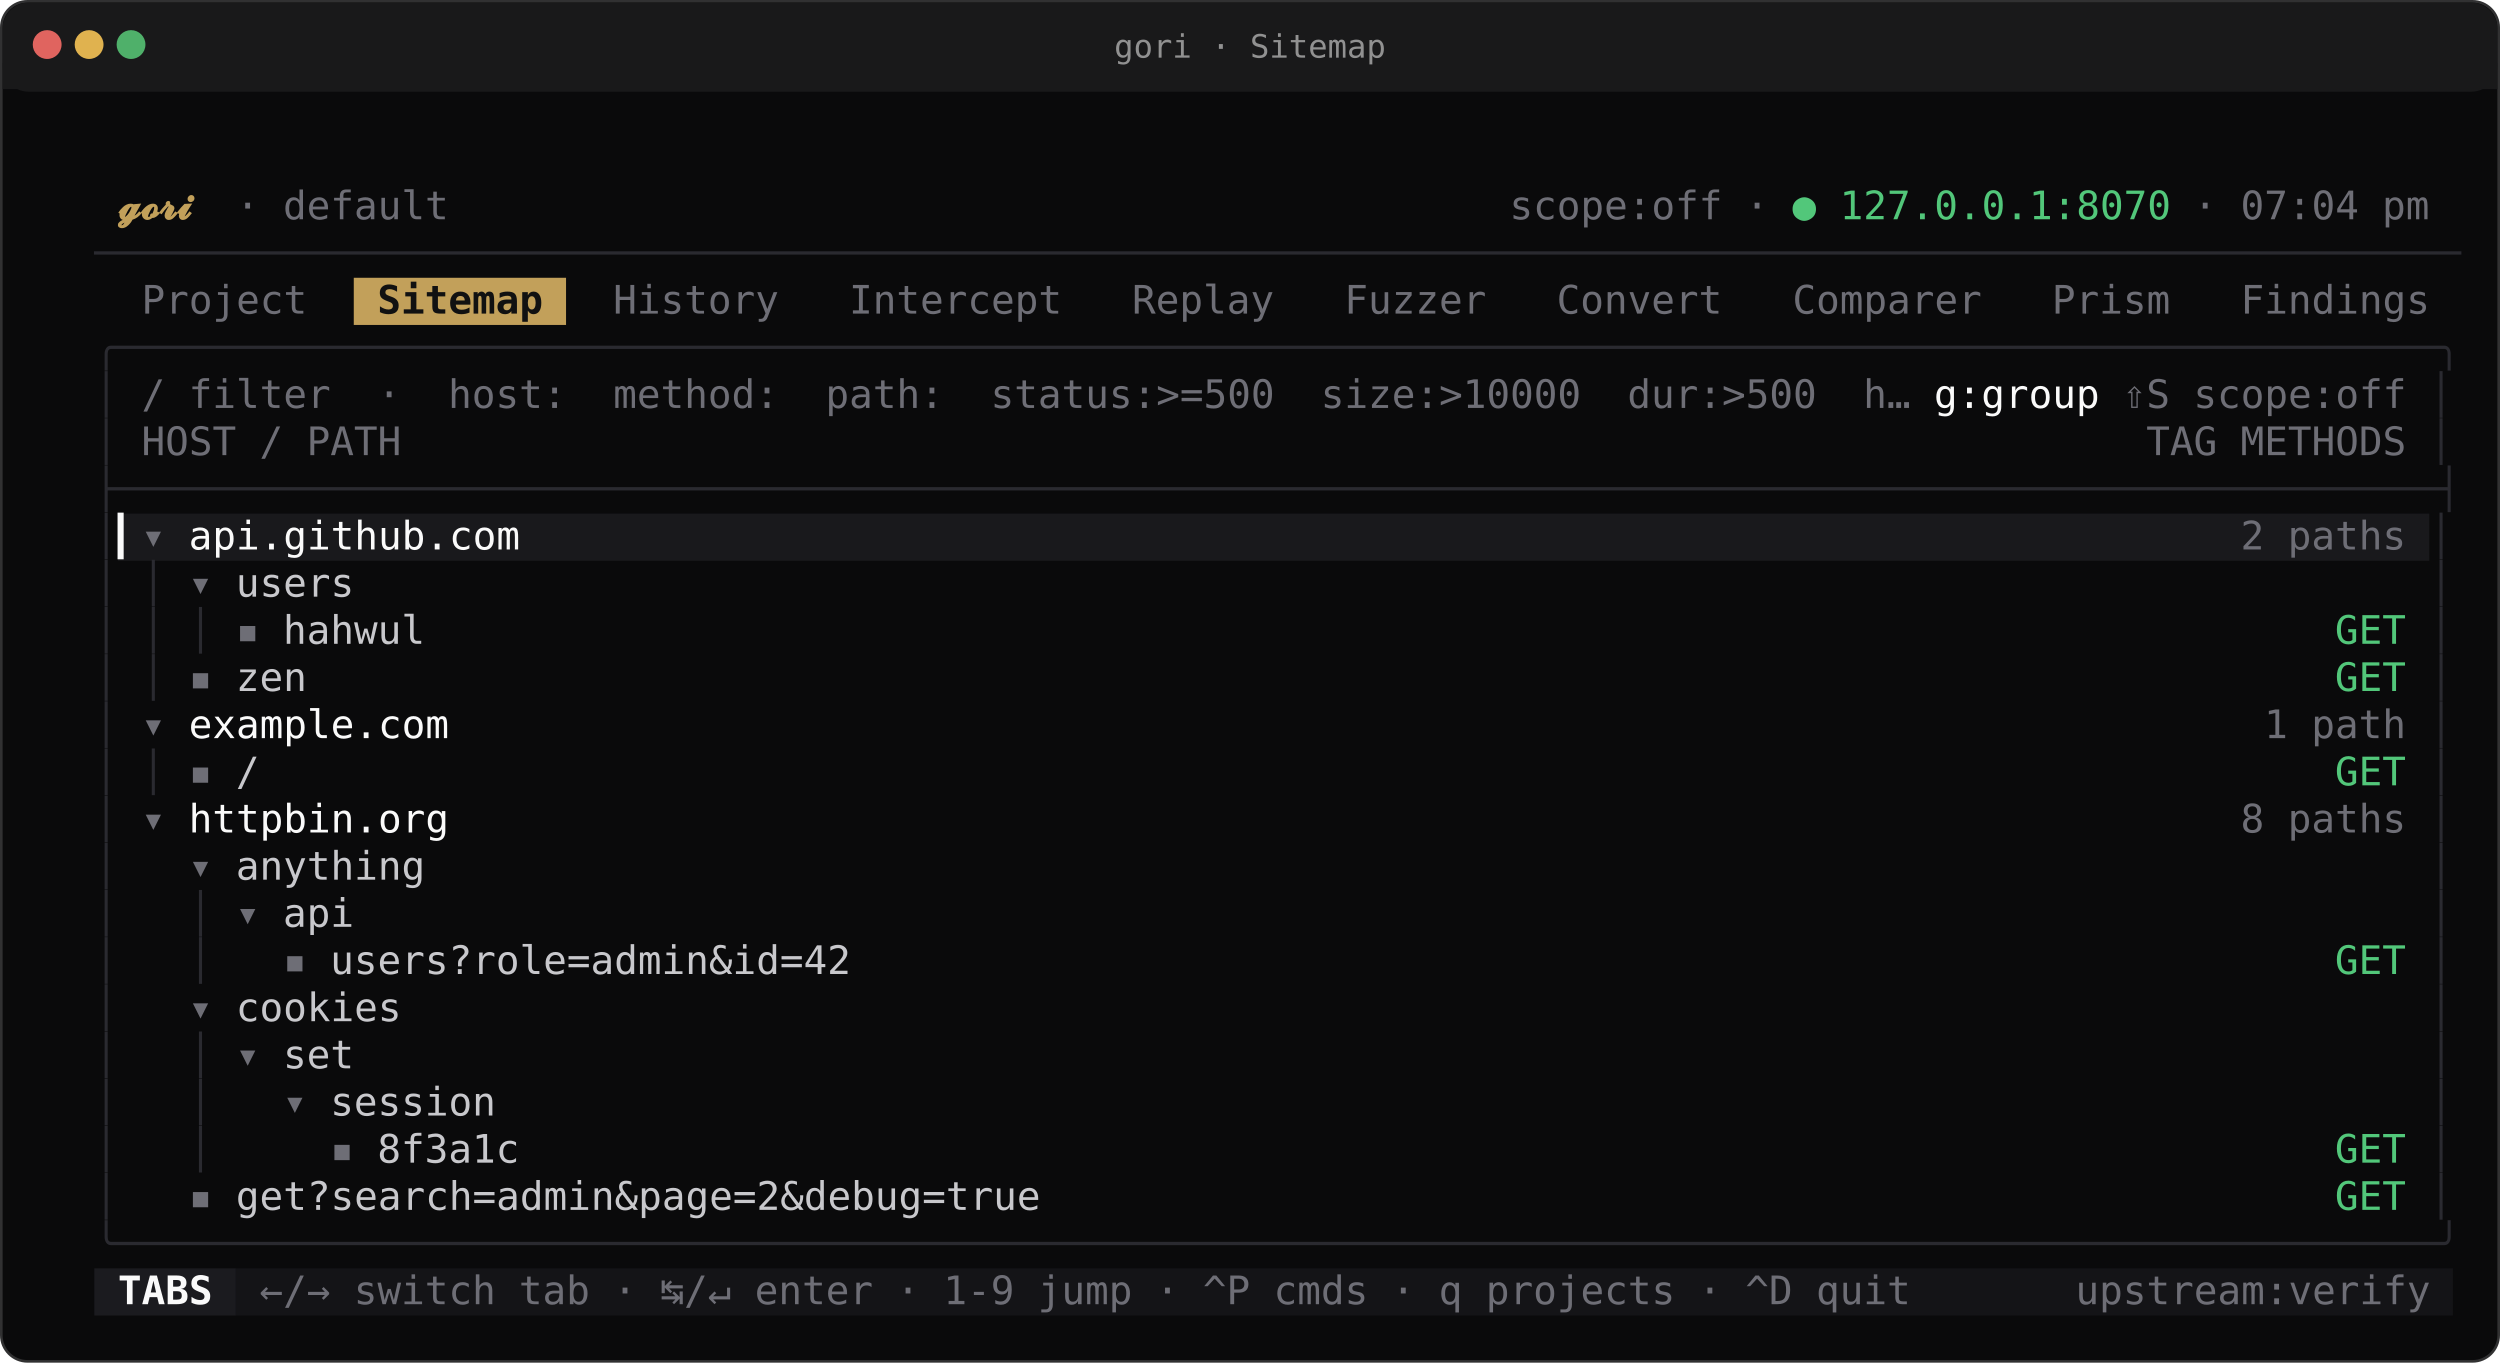
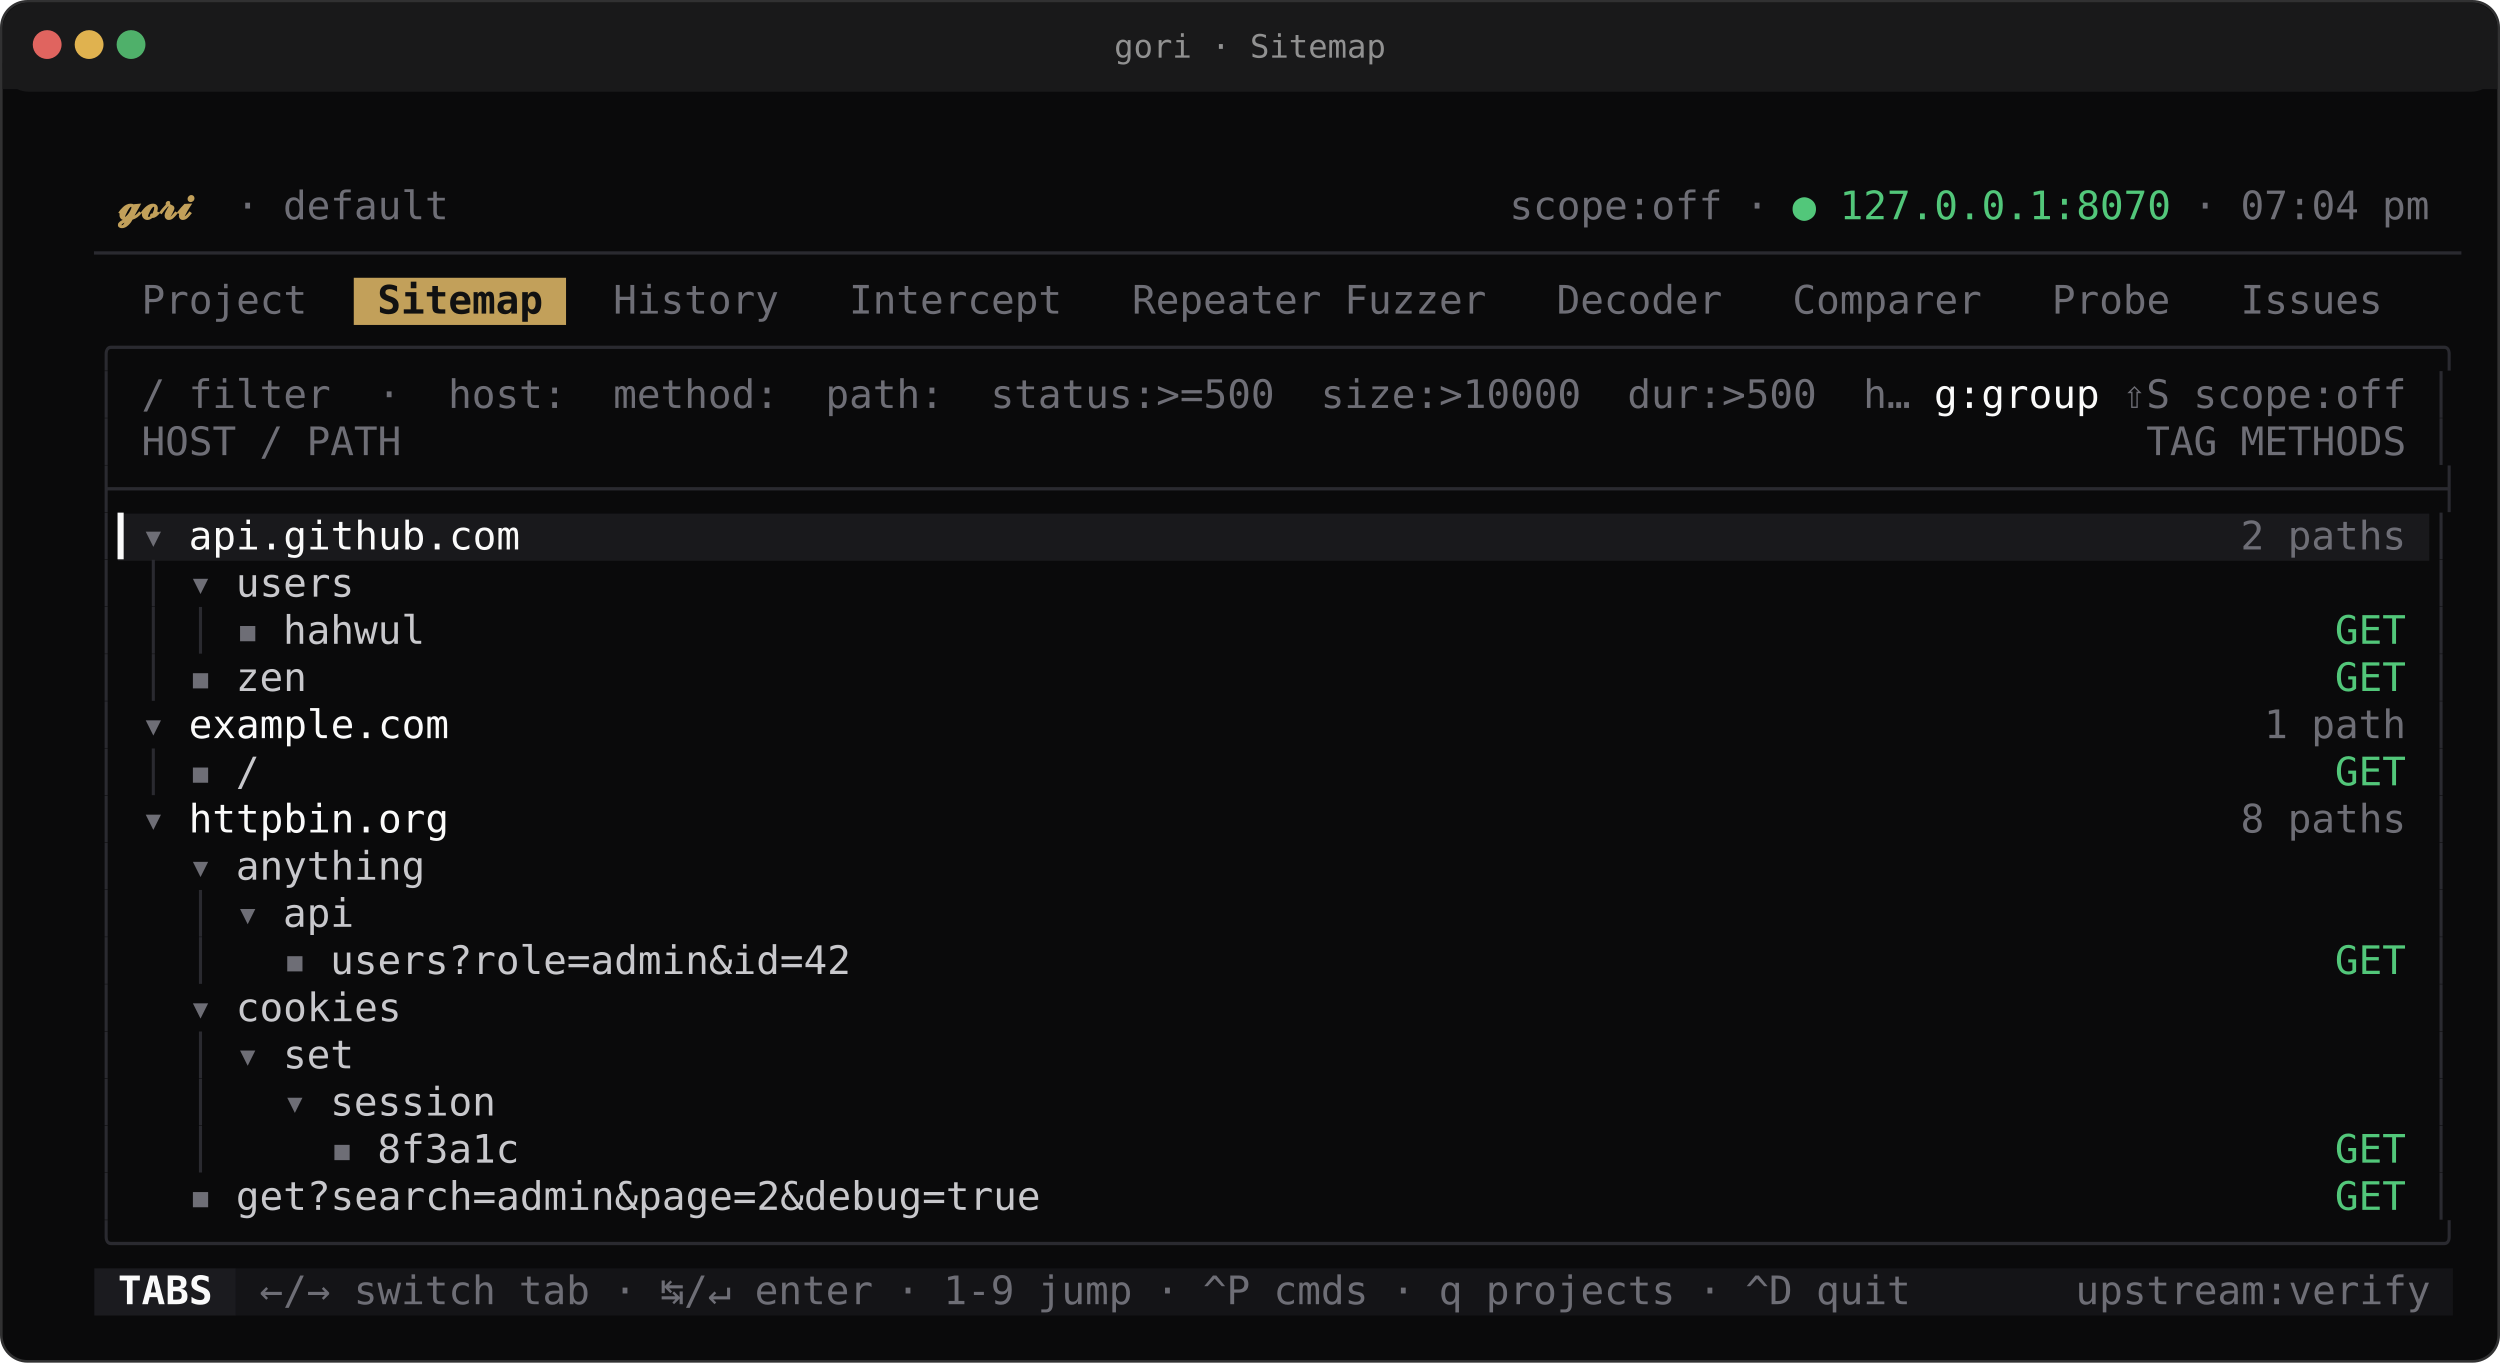
<svg xmlns="http://www.w3.org/2000/svg" width="954" height="520" viewBox="0 0 954.0 520.0" font-family="ui-monospace,'SF Mono','JetBrains Mono',Menlo,Consolas,monospace" font-size="15.0px" role="img" aria-label="gori · Sitemap">
  <rect x="0.5" y="0.5" width="953.0" height="519.0" rx="10" ry="10" fill="#0a0a0b" stroke="#313132" stroke-width="1" />
  <rect x="1" y="1" width="952.0" height="34.0" rx="10" ry="10" fill="#19191a" />
  <rect x="1" y="24.0" width="952.0" height="10" fill="#19191a" />
  <circle cx="18.0" cy="17.0" r="5.5" fill="#e0645f" />
  <circle cx="34.0" cy="17.0" r="5.5" fill="#e0b24f" />
  <circle cx="50.0" cy="17.0" r="5.5" fill="#4fb06a" />
  <text x="477.0" y="22.0" text-anchor="middle" fill="#919191" font-size="12.3px">gori · Sitemap</text>
  <rect x="135.00" y="106.00" width="81.00" height="18.00" fill="#c2a05a" />
  <rect x="45.00" y="196.00" width="882.00" height="18.00" fill="#19191c" />
  <rect x="36.00" y="484.00" width="54.00" height="18.00" fill="#1b1b1f" />
  <rect x="90.00" y="484.00" width="846.00" height="18.00" fill="#141417" />
  <text x="45.00" y="83.68" textLength="36.00" lengthAdjust="spacingAndGlyphs" fill="#c2a05a" font-weight="700" xml:space="preserve">𝓰𝓸𝓻𝓲</text>
  <text x="90.00" y="83.68" textLength="9.00" lengthAdjust="spacingAndGlyphs" fill="#6e6e76" xml:space="preserve">·</text>
  <text x="108.00" y="83.68" textLength="63.00" lengthAdjust="spacingAndGlyphs" fill="#6e6e76" xml:space="preserve">default</text>
  <text x="576.00" y="83.68" textLength="81.00" lengthAdjust="spacingAndGlyphs" fill="#6e6e76" xml:space="preserve">scope:off</text>
  <text x="666.00" y="83.68" textLength="9.00" lengthAdjust="spacingAndGlyphs" fill="#6e6e76" xml:space="preserve">·</text>
  <text x="684.00" y="83.68" textLength="9.00" lengthAdjust="spacingAndGlyphs" fill="#52c77a" xml:space="preserve">●</text>
  <text x="702.00" y="83.68" textLength="126.00" lengthAdjust="spacingAndGlyphs" fill="#52c77a" xml:space="preserve">127.0.0.1:8070</text>
  <text x="837.00" y="83.68" textLength="9.00" lengthAdjust="spacingAndGlyphs" fill="#6e6e76" xml:space="preserve">·</text>
  <text x="855.00" y="83.68" textLength="45.00" lengthAdjust="spacingAndGlyphs" fill="#6e6e76" xml:space="preserve">07:04</text>
  <text x="909.00" y="83.68" textLength="18.00" lengthAdjust="spacingAndGlyphs" fill="#6e6e76" xml:space="preserve">pm</text>
  <text x="36.00" y="101.68" textLength="900.00" lengthAdjust="spacingAndGlyphs" fill="#2a2a30" xml:space="preserve">────────────────────────────────────────────────────────────────────────────────────────────────────</text>
  <text x="54.00" y="119.68" textLength="63.00" lengthAdjust="spacingAndGlyphs" fill="#6e6e76" xml:space="preserve">Project</text>
  <text x="144.00" y="119.68" textLength="63.00" lengthAdjust="spacingAndGlyphs" fill="#111111" font-weight="700" xml:space="preserve">Sitemap</text>
  <text x="234.00" y="119.68" textLength="63.00" lengthAdjust="spacingAndGlyphs" fill="#6e6e76" xml:space="preserve">History</text>
  <text x="324.00" y="119.68" textLength="81.00" lengthAdjust="spacingAndGlyphs" fill="#6e6e76" xml:space="preserve">Intercept</text>
-   <text x="432.00" y="119.68" textLength="54.00" lengthAdjust="spacingAndGlyphs" fill="#6e6e76" xml:space="preserve">Replay</text>
+   <text x="432.00" y="119.68" textLength="54.00" lengthAdjust="spacingAndGlyphs" fill="#6e6e76" xml:space="preserve">Repeater</text>
  <text x="513.00" y="119.68" textLength="54.00" lengthAdjust="spacingAndGlyphs" fill="#6e6e76" xml:space="preserve">Fuzzer</text>
-   <text x="594.00" y="119.68" textLength="63.00" lengthAdjust="spacingAndGlyphs" fill="#6e6e76" xml:space="preserve">Convert</text>
+   <text x="594.00" y="119.68" textLength="63.00" lengthAdjust="spacingAndGlyphs" fill="#6e6e76" xml:space="preserve">Decoder</text>
  <text x="684.00" y="119.68" textLength="72.00" lengthAdjust="spacingAndGlyphs" fill="#6e6e76" xml:space="preserve">Comparer</text>
-   <text x="783.00" y="119.68" textLength="45.00" lengthAdjust="spacingAndGlyphs" fill="#6e6e76" xml:space="preserve">Prism</text>
-   <text x="855.00" y="119.68" textLength="72.00" lengthAdjust="spacingAndGlyphs" fill="#6e6e76" xml:space="preserve">Findings</text>
+   <text x="783.00" y="119.68" textLength="45.00" lengthAdjust="spacingAndGlyphs" fill="#6e6e76" xml:space="preserve">Probe</text>
+   <text x="855.00" y="119.68" textLength="72.00" lengthAdjust="spacingAndGlyphs" fill="#6e6e76" xml:space="preserve">Issues</text>
  <text x="36.00" y="137.68" textLength="900.00" lengthAdjust="spacingAndGlyphs" fill="#2a2a30" xml:space="preserve">╭──────────────────────────────────────────────────────────────────────────────────────────────────╮</text>
  <text x="36.00" y="155.68" textLength="9.00" lengthAdjust="spacingAndGlyphs" fill="#2a2a30" xml:space="preserve">│</text>
  <text x="54.00" y="155.68" textLength="9.00" lengthAdjust="spacingAndGlyphs" fill="#6e6e76" xml:space="preserve">/</text>
  <text x="72.00" y="155.68" textLength="54.00" lengthAdjust="spacingAndGlyphs" fill="#6e6e76" xml:space="preserve">filter</text>
  <text x="144.00" y="155.68" textLength="9.00" lengthAdjust="spacingAndGlyphs" fill="#6e6e76" xml:space="preserve">·</text>
  <text x="171.00" y="155.68" textLength="45.00" lengthAdjust="spacingAndGlyphs" fill="#6e6e76" xml:space="preserve">host:</text>
  <text x="234.00" y="155.68" textLength="63.00" lengthAdjust="spacingAndGlyphs" fill="#6e6e76" xml:space="preserve">method:</text>
  <text x="315.00" y="155.68" textLength="45.00" lengthAdjust="spacingAndGlyphs" fill="#6e6e76" xml:space="preserve">path:</text>
  <text x="378.00" y="155.68" textLength="108.00" lengthAdjust="spacingAndGlyphs" fill="#6e6e76" xml:space="preserve">status:&gt;=500</text>
  <text x="504.00" y="155.68" textLength="99.00" lengthAdjust="spacingAndGlyphs" fill="#6e6e76" xml:space="preserve">size:&gt;10000</text>
  <text x="621.00" y="155.68" textLength="72.00" lengthAdjust="spacingAndGlyphs" fill="#6e6e76" xml:space="preserve">dur:&gt;500</text>
  <text x="711.00" y="155.68" textLength="18.00" lengthAdjust="spacingAndGlyphs" fill="#6e6e76" xml:space="preserve">h…</text>
  <text x="738.00" y="155.68" textLength="63.00" lengthAdjust="spacingAndGlyphs" fill="#fafafa" xml:space="preserve">g:group</text>
  <text x="810.00" y="155.68" textLength="18.00" lengthAdjust="spacingAndGlyphs" fill="#6e6e76" xml:space="preserve">⇧S</text>
  <text x="837.00" y="155.68" textLength="81.00" lengthAdjust="spacingAndGlyphs" fill="#6e6e76" xml:space="preserve">scope:off</text>
  <text x="927.00" y="155.68" textLength="9.00" lengthAdjust="spacingAndGlyphs" fill="#2a2a30" xml:space="preserve">│</text>
  <text x="36.00" y="173.68" textLength="9.00" lengthAdjust="spacingAndGlyphs" fill="#2a2a30" xml:space="preserve">│</text>
  <text x="54.00" y="173.68" textLength="36.00" lengthAdjust="spacingAndGlyphs" fill="#6e6e76" xml:space="preserve">HOST</text>
  <text x="99.00" y="173.68" textLength="9.00" lengthAdjust="spacingAndGlyphs" fill="#6e6e76" xml:space="preserve">/</text>
  <text x="117.00" y="173.68" textLength="36.00" lengthAdjust="spacingAndGlyphs" fill="#6e6e76" xml:space="preserve">PATH</text>
  <text x="819.00" y="173.68" textLength="27.00" lengthAdjust="spacingAndGlyphs" fill="#6e6e76" xml:space="preserve">TAG</text>
  <text x="855.00" y="173.68" textLength="63.00" lengthAdjust="spacingAndGlyphs" fill="#6e6e76" xml:space="preserve">METHODS</text>
  <text x="927.00" y="173.68" textLength="9.00" lengthAdjust="spacingAndGlyphs" fill="#2a2a30" xml:space="preserve">│</text>
  <text x="36.00" y="191.68" textLength="900.00" lengthAdjust="spacingAndGlyphs" fill="#2a2a30" xml:space="preserve">├──────────────────────────────────────────────────────────────────────────────────────────────────┤</text>
  <text x="36.00" y="209.68" textLength="9.00" lengthAdjust="spacingAndGlyphs" fill="#2a2a30" xml:space="preserve">│</text>
  <text x="45.00" y="209.68" textLength="9.00" lengthAdjust="spacingAndGlyphs" fill="#fafafa" xml:space="preserve">▎</text>
  <text x="54.00" y="209.68" textLength="9.00" lengthAdjust="spacingAndGlyphs" fill="#6e6e76" xml:space="preserve">▾</text>
  <text x="72.00" y="209.68" textLength="126.00" lengthAdjust="spacingAndGlyphs" fill="#fafafa" xml:space="preserve">api.github.com</text>
  <text x="855.00" y="209.68" textLength="9.00" lengthAdjust="spacingAndGlyphs" fill="#6e6e76" xml:space="preserve">2</text>
  <text x="873.00" y="209.68" textLength="45.00" lengthAdjust="spacingAndGlyphs" fill="#6e6e76" xml:space="preserve">paths</text>
  <text x="927.00" y="209.68" textLength="9.00" lengthAdjust="spacingAndGlyphs" fill="#2a2a30" xml:space="preserve">│</text>
  <text x="36.00" y="227.68" textLength="9.00" lengthAdjust="spacingAndGlyphs" fill="#2a2a30" xml:space="preserve">│</text>
  <text x="54.00" y="227.68" textLength="9.00" lengthAdjust="spacingAndGlyphs" fill="#2a2a30" xml:space="preserve">│</text>
  <text x="72.00" y="227.68" textLength="9.00" lengthAdjust="spacingAndGlyphs" fill="#6e6e76" xml:space="preserve">▾</text>
  <text x="90.00" y="227.68" textLength="45.00" lengthAdjust="spacingAndGlyphs" fill="#c8c8cc" xml:space="preserve">users</text>
  <text x="927.00" y="227.68" textLength="9.00" lengthAdjust="spacingAndGlyphs" fill="#2a2a30" xml:space="preserve">│</text>
  <text x="36.00" y="245.68" textLength="9.00" lengthAdjust="spacingAndGlyphs" fill="#2a2a30" xml:space="preserve">│</text>
  <text x="54.00" y="245.68" textLength="9.00" lengthAdjust="spacingAndGlyphs" fill="#2a2a30" xml:space="preserve">│</text>
  <text x="72.00" y="245.68" textLength="9.00" lengthAdjust="spacingAndGlyphs" fill="#2a2a30" xml:space="preserve">│</text>
  <text x="90.00" y="245.68" textLength="9.00" lengthAdjust="spacingAndGlyphs" fill="#6e6e76" xml:space="preserve">▪</text>
  <text x="108.00" y="245.68" textLength="54.00" lengthAdjust="spacingAndGlyphs" fill="#c8c8cc" xml:space="preserve">hahwul</text>
  <text x="891.00" y="245.68" textLength="27.00" lengthAdjust="spacingAndGlyphs" fill="#52c77a" xml:space="preserve">GET</text>
  <text x="927.00" y="245.68" textLength="9.00" lengthAdjust="spacingAndGlyphs" fill="#2a2a30" xml:space="preserve">│</text>
  <text x="36.00" y="263.68" textLength="9.00" lengthAdjust="spacingAndGlyphs" fill="#2a2a30" xml:space="preserve">│</text>
  <text x="54.00" y="263.68" textLength="9.00" lengthAdjust="spacingAndGlyphs" fill="#2a2a30" xml:space="preserve">│</text>
  <text x="72.00" y="263.68" textLength="9.00" lengthAdjust="spacingAndGlyphs" fill="#6e6e76" xml:space="preserve">▪</text>
  <text x="90.00" y="263.68" textLength="27.00" lengthAdjust="spacingAndGlyphs" fill="#c8c8cc" xml:space="preserve">zen</text>
  <text x="891.00" y="263.68" textLength="27.00" lengthAdjust="spacingAndGlyphs" fill="#52c77a" xml:space="preserve">GET</text>
  <text x="927.00" y="263.68" textLength="9.00" lengthAdjust="spacingAndGlyphs" fill="#2a2a30" xml:space="preserve">│</text>
  <text x="36.00" y="281.68" textLength="9.00" lengthAdjust="spacingAndGlyphs" fill="#2a2a30" xml:space="preserve">│</text>
  <text x="54.00" y="281.68" textLength="9.00" lengthAdjust="spacingAndGlyphs" fill="#6e6e76" xml:space="preserve">▾</text>
  <text x="72.00" y="281.68" textLength="99.00" lengthAdjust="spacingAndGlyphs" fill="#fafafa" xml:space="preserve">example.com</text>
  <text x="864.00" y="281.68" textLength="9.00" lengthAdjust="spacingAndGlyphs" fill="#6e6e76" xml:space="preserve">1</text>
  <text x="882.00" y="281.68" textLength="36.00" lengthAdjust="spacingAndGlyphs" fill="#6e6e76" xml:space="preserve">path</text>
  <text x="927.00" y="281.68" textLength="9.00" lengthAdjust="spacingAndGlyphs" fill="#2a2a30" xml:space="preserve">│</text>
  <text x="36.00" y="299.68" textLength="9.00" lengthAdjust="spacingAndGlyphs" fill="#2a2a30" xml:space="preserve">│</text>
  <text x="54.00" y="299.68" textLength="9.00" lengthAdjust="spacingAndGlyphs" fill="#2a2a30" xml:space="preserve">│</text>
  <text x="72.00" y="299.68" textLength="9.00" lengthAdjust="spacingAndGlyphs" fill="#6e6e76" xml:space="preserve">▪</text>
  <text x="90.00" y="299.68" textLength="9.00" lengthAdjust="spacingAndGlyphs" fill="#c8c8cc" xml:space="preserve">/</text>
  <text x="891.00" y="299.68" textLength="27.00" lengthAdjust="spacingAndGlyphs" fill="#52c77a" xml:space="preserve">GET</text>
  <text x="927.00" y="299.68" textLength="9.00" lengthAdjust="spacingAndGlyphs" fill="#2a2a30" xml:space="preserve">│</text>
  <text x="36.00" y="317.68" textLength="9.00" lengthAdjust="spacingAndGlyphs" fill="#2a2a30" xml:space="preserve">│</text>
  <text x="54.00" y="317.68" textLength="9.00" lengthAdjust="spacingAndGlyphs" fill="#6e6e76" xml:space="preserve">▾</text>
  <text x="72.00" y="317.68" textLength="99.00" lengthAdjust="spacingAndGlyphs" fill="#fafafa" xml:space="preserve">httpbin.org</text>
  <text x="855.00" y="317.68" textLength="9.00" lengthAdjust="spacingAndGlyphs" fill="#6e6e76" xml:space="preserve">8</text>
  <text x="873.00" y="317.68" textLength="45.00" lengthAdjust="spacingAndGlyphs" fill="#6e6e76" xml:space="preserve">paths</text>
  <text x="927.00" y="317.68" textLength="9.00" lengthAdjust="spacingAndGlyphs" fill="#2a2a30" xml:space="preserve">│</text>
  <text x="36.00" y="335.68" textLength="9.00" lengthAdjust="spacingAndGlyphs" fill="#2a2a30" xml:space="preserve">│</text>
  <text x="72.00" y="335.68" textLength="9.00" lengthAdjust="spacingAndGlyphs" fill="#6e6e76" xml:space="preserve">▾</text>
  <text x="90.00" y="335.68" textLength="72.00" lengthAdjust="spacingAndGlyphs" fill="#c8c8cc" xml:space="preserve">anything</text>
  <text x="927.00" y="335.68" textLength="9.00" lengthAdjust="spacingAndGlyphs" fill="#2a2a30" xml:space="preserve">│</text>
  <text x="36.00" y="353.68" textLength="9.00" lengthAdjust="spacingAndGlyphs" fill="#2a2a30" xml:space="preserve">│</text>
  <text x="72.00" y="353.68" textLength="9.00" lengthAdjust="spacingAndGlyphs" fill="#2a2a30" xml:space="preserve">│</text>
  <text x="90.00" y="353.68" textLength="9.00" lengthAdjust="spacingAndGlyphs" fill="#6e6e76" xml:space="preserve">▾</text>
  <text x="108.00" y="353.68" textLength="27.00" lengthAdjust="spacingAndGlyphs" fill="#c8c8cc" xml:space="preserve">api</text>
  <text x="927.00" y="353.68" textLength="9.00" lengthAdjust="spacingAndGlyphs" fill="#2a2a30" xml:space="preserve">│</text>
  <text x="36.00" y="371.68" textLength="9.00" lengthAdjust="spacingAndGlyphs" fill="#2a2a30" xml:space="preserve">│</text>
  <text x="72.00" y="371.68" textLength="9.00" lengthAdjust="spacingAndGlyphs" fill="#2a2a30" xml:space="preserve">│</text>
  <text x="108.00" y="371.68" textLength="9.00" lengthAdjust="spacingAndGlyphs" fill="#6e6e76" xml:space="preserve">▪</text>
  <text x="126.00" y="371.68" textLength="198.00" lengthAdjust="spacingAndGlyphs" fill="#c8c8cc" xml:space="preserve">users?role=admin&amp;id=42</text>
  <text x="891.00" y="371.68" textLength="27.00" lengthAdjust="spacingAndGlyphs" fill="#52c77a" xml:space="preserve">GET</text>
  <text x="927.00" y="371.68" textLength="9.00" lengthAdjust="spacingAndGlyphs" fill="#2a2a30" xml:space="preserve">│</text>
  <text x="36.00" y="389.68" textLength="9.00" lengthAdjust="spacingAndGlyphs" fill="#2a2a30" xml:space="preserve">│</text>
  <text x="72.00" y="389.68" textLength="9.00" lengthAdjust="spacingAndGlyphs" fill="#6e6e76" xml:space="preserve">▾</text>
  <text x="90.00" y="389.68" textLength="63.00" lengthAdjust="spacingAndGlyphs" fill="#c8c8cc" xml:space="preserve">cookies</text>
  <text x="927.00" y="389.68" textLength="9.00" lengthAdjust="spacingAndGlyphs" fill="#2a2a30" xml:space="preserve">│</text>
  <text x="36.00" y="407.68" textLength="9.00" lengthAdjust="spacingAndGlyphs" fill="#2a2a30" xml:space="preserve">│</text>
  <text x="72.00" y="407.68" textLength="9.00" lengthAdjust="spacingAndGlyphs" fill="#2a2a30" xml:space="preserve">│</text>
  <text x="90.00" y="407.68" textLength="9.00" lengthAdjust="spacingAndGlyphs" fill="#6e6e76" xml:space="preserve">▾</text>
  <text x="108.00" y="407.68" textLength="27.00" lengthAdjust="spacingAndGlyphs" fill="#c8c8cc" xml:space="preserve">set</text>
  <text x="927.00" y="407.68" textLength="9.00" lengthAdjust="spacingAndGlyphs" fill="#2a2a30" xml:space="preserve">│</text>
  <text x="36.00" y="425.68" textLength="9.00" lengthAdjust="spacingAndGlyphs" fill="#2a2a30" xml:space="preserve">│</text>
  <text x="72.00" y="425.68" textLength="9.00" lengthAdjust="spacingAndGlyphs" fill="#2a2a30" xml:space="preserve">│</text>
  <text x="108.00" y="425.68" textLength="9.00" lengthAdjust="spacingAndGlyphs" fill="#6e6e76" xml:space="preserve">▾</text>
  <text x="126.00" y="425.68" textLength="63.00" lengthAdjust="spacingAndGlyphs" fill="#c8c8cc" xml:space="preserve">session</text>
  <text x="927.00" y="425.68" textLength="9.00" lengthAdjust="spacingAndGlyphs" fill="#2a2a30" xml:space="preserve">│</text>
  <text x="36.00" y="443.68" textLength="9.00" lengthAdjust="spacingAndGlyphs" fill="#2a2a30" xml:space="preserve">│</text>
  <text x="72.00" y="443.68" textLength="9.00" lengthAdjust="spacingAndGlyphs" fill="#2a2a30" xml:space="preserve">│</text>
  <text x="126.00" y="443.68" textLength="9.00" lengthAdjust="spacingAndGlyphs" fill="#6e6e76" xml:space="preserve">▪</text>
  <text x="144.00" y="443.68" textLength="54.00" lengthAdjust="spacingAndGlyphs" fill="#c8c8cc" xml:space="preserve">8f3a1c</text>
  <text x="891.00" y="443.68" textLength="27.00" lengthAdjust="spacingAndGlyphs" fill="#52c77a" xml:space="preserve">GET</text>
  <text x="927.00" y="443.68" textLength="9.00" lengthAdjust="spacingAndGlyphs" fill="#2a2a30" xml:space="preserve">│</text>
  <text x="36.00" y="461.68" textLength="9.00" lengthAdjust="spacingAndGlyphs" fill="#2a2a30" xml:space="preserve">│</text>
  <text x="72.00" y="461.68" textLength="9.00" lengthAdjust="spacingAndGlyphs" fill="#6e6e76" xml:space="preserve">▪</text>
  <text x="90.00" y="461.68" textLength="306.00" lengthAdjust="spacingAndGlyphs" fill="#c8c8cc" xml:space="preserve">get?search=admin&amp;page=2&amp;debug=true</text>
  <text x="891.00" y="461.68" textLength="27.00" lengthAdjust="spacingAndGlyphs" fill="#52c77a" xml:space="preserve">GET</text>
  <text x="927.00" y="461.68" textLength="9.00" lengthAdjust="spacingAndGlyphs" fill="#2a2a30" xml:space="preserve">│</text>
  <text x="36.00" y="479.68" textLength="900.00" lengthAdjust="spacingAndGlyphs" fill="#2a2a30" xml:space="preserve">╰──────────────────────────────────────────────────────────────────────────────────────────────────╯</text>
  <text x="45.00" y="497.68" textLength="36.00" lengthAdjust="spacingAndGlyphs" fill="#fafafa" font-weight="700" xml:space="preserve">TABS</text>
  <text x="99.00" y="497.68" textLength="27.00" lengthAdjust="spacingAndGlyphs" fill="#6e6e76" xml:space="preserve">←/→</text>
  <text x="135.00" y="497.68" textLength="54.00" lengthAdjust="spacingAndGlyphs" fill="#6e6e76" xml:space="preserve">switch</text>
  <text x="198.00" y="497.68" textLength="27.00" lengthAdjust="spacingAndGlyphs" fill="#6e6e76" xml:space="preserve">tab</text>
  <text x="234.00" y="497.68" textLength="9.00" lengthAdjust="spacingAndGlyphs" fill="#6e6e76" xml:space="preserve">·</text>
  <text x="252.00" y="497.68" textLength="27.00" lengthAdjust="spacingAndGlyphs" fill="#6e6e76" xml:space="preserve">↹/↵</text>
  <text x="288.00" y="497.68" textLength="45.00" lengthAdjust="spacingAndGlyphs" fill="#6e6e76" xml:space="preserve">enter</text>
  <text x="342.00" y="497.68" textLength="9.00" lengthAdjust="spacingAndGlyphs" fill="#6e6e76" xml:space="preserve">·</text>
  <text x="360.00" y="497.68" textLength="27.00" lengthAdjust="spacingAndGlyphs" fill="#6e6e76" xml:space="preserve">1-9</text>
  <text x="396.00" y="497.68" textLength="36.00" lengthAdjust="spacingAndGlyphs" fill="#6e6e76" xml:space="preserve">jump</text>
  <text x="441.00" y="497.68" textLength="9.00" lengthAdjust="spacingAndGlyphs" fill="#6e6e76" xml:space="preserve">·</text>
  <text x="459.00" y="497.68" textLength="18.00" lengthAdjust="spacingAndGlyphs" fill="#6e6e76" xml:space="preserve">^P</text>
  <text x="486.00" y="497.68" textLength="36.00" lengthAdjust="spacingAndGlyphs" fill="#6e6e76" xml:space="preserve">cmds</text>
  <text x="531.00" y="497.68" textLength="9.00" lengthAdjust="spacingAndGlyphs" fill="#6e6e76" xml:space="preserve">·</text>
  <text x="549.00" y="497.68" textLength="9.00" lengthAdjust="spacingAndGlyphs" fill="#6e6e76" xml:space="preserve">q</text>
  <text x="567.00" y="497.68" textLength="72.00" lengthAdjust="spacingAndGlyphs" fill="#6e6e76" xml:space="preserve">projects</text>
  <text x="648.00" y="497.68" textLength="9.00" lengthAdjust="spacingAndGlyphs" fill="#6e6e76" xml:space="preserve">·</text>
  <text x="666.00" y="497.68" textLength="18.00" lengthAdjust="spacingAndGlyphs" fill="#6e6e76" xml:space="preserve">^D</text>
  <text x="693.00" y="497.68" textLength="36.00" lengthAdjust="spacingAndGlyphs" fill="#6e6e76" xml:space="preserve">quit</text>
  <text x="792.00" y="497.68" textLength="135.00" lengthAdjust="spacingAndGlyphs" fill="#6e6e76" xml:space="preserve">upstream:verify</text>
</svg>
